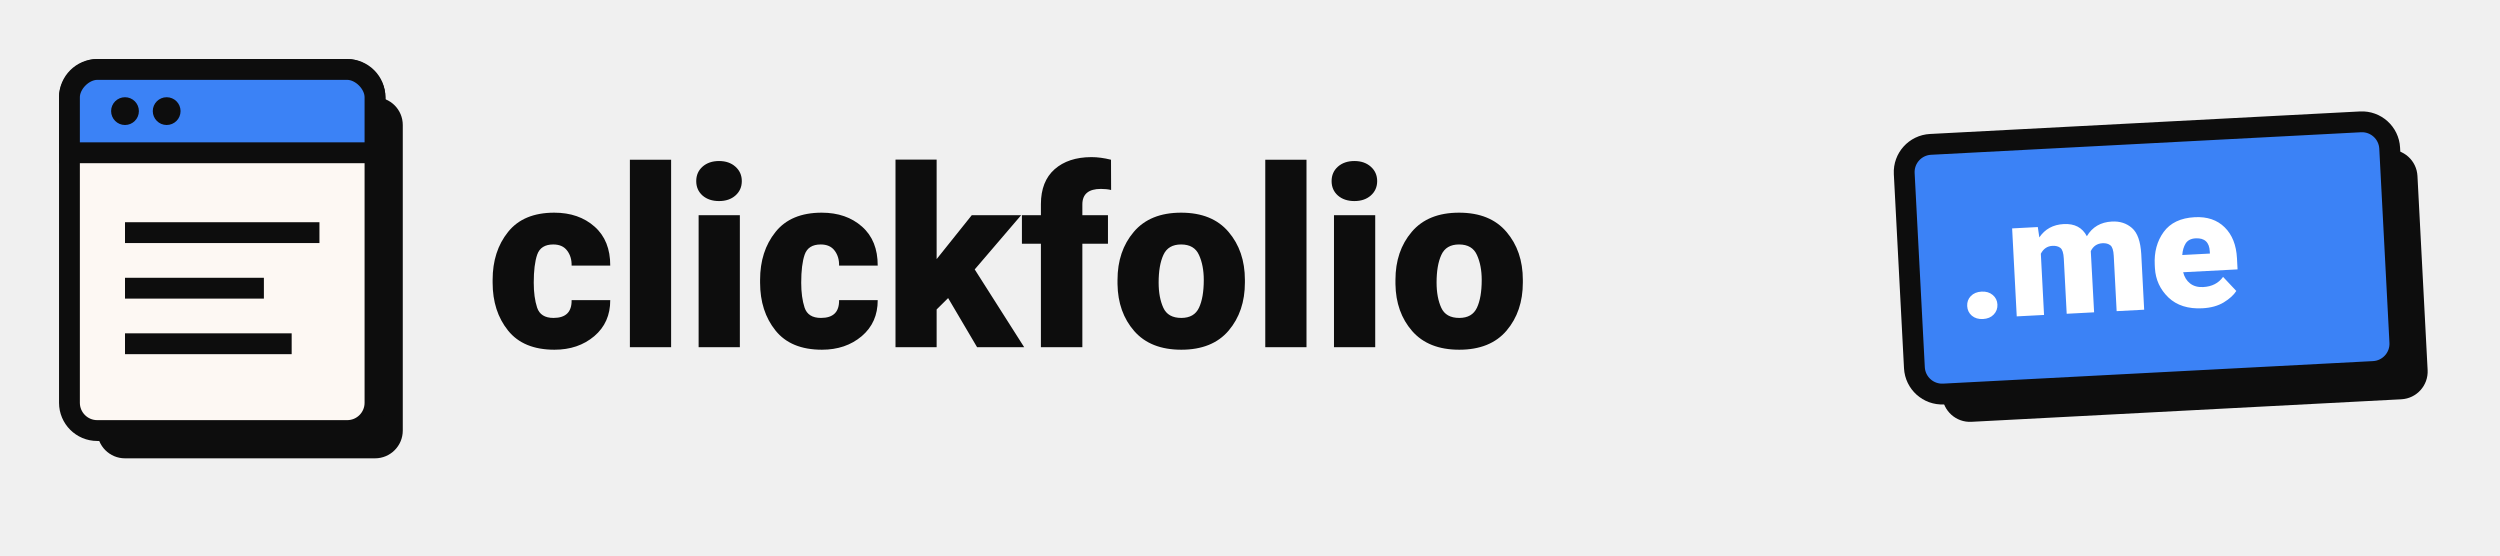
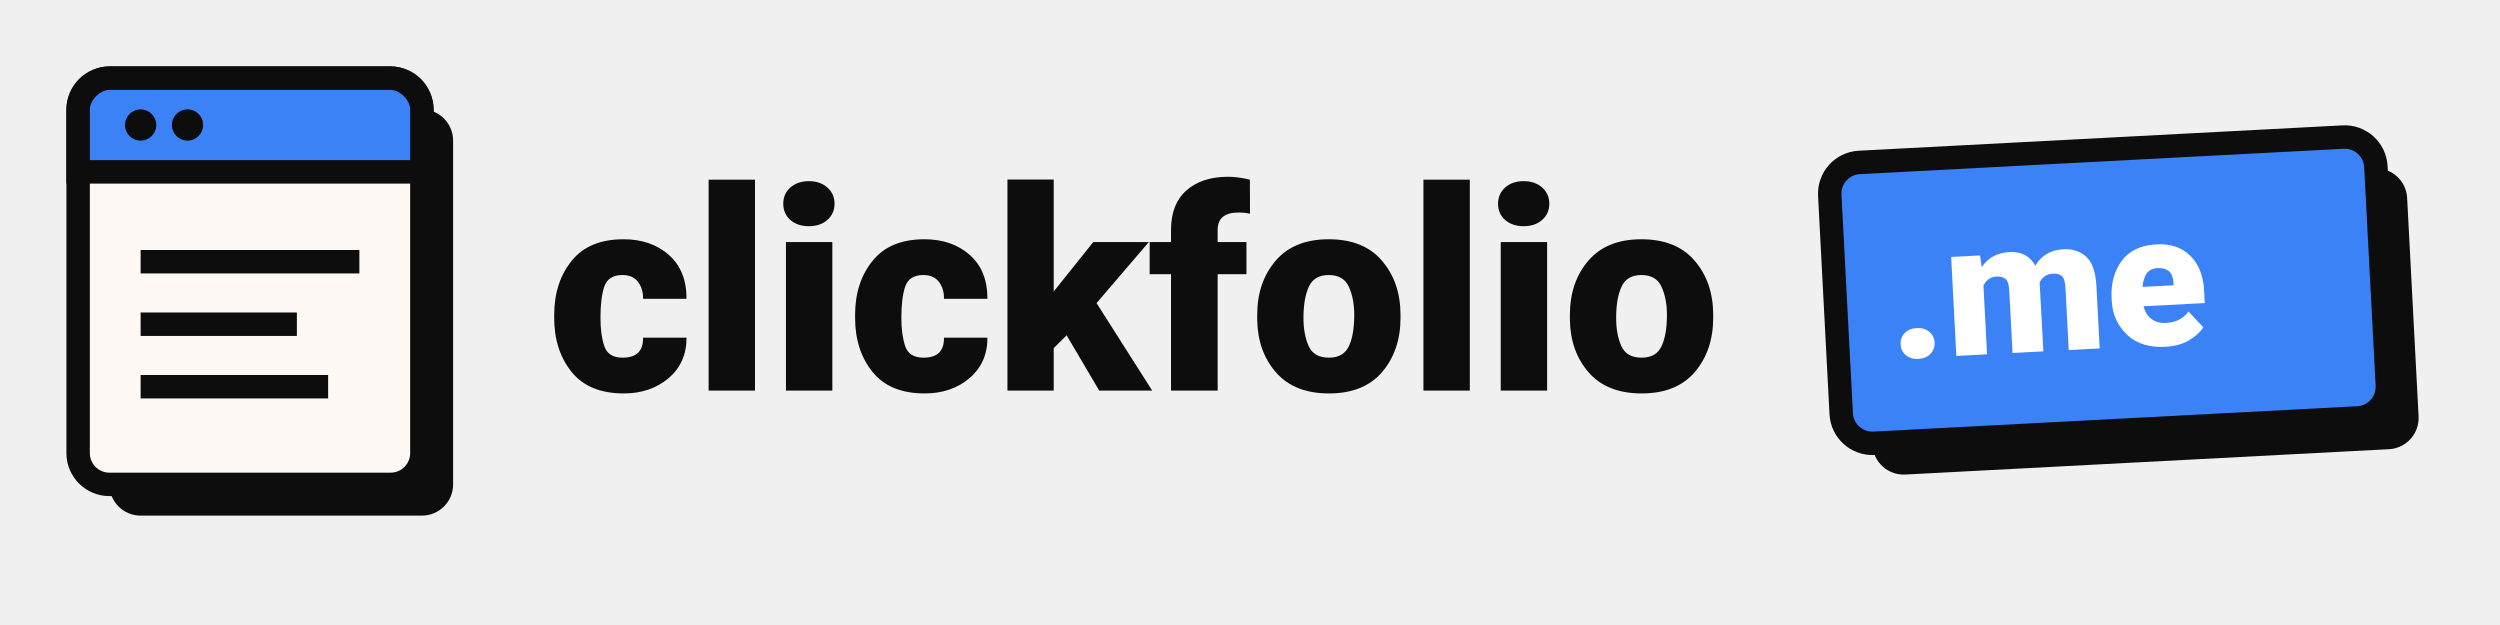
- <svg xmlns="http://www.w3.org/2000/svg" width="360" height="80" viewBox="0 0 360 80">
+ <svg xmlns="http://www.w3.org/2000/svg" width="320" height="80" viewBox="0 0 320 80">
  <defs>
    <style>
      .font-main { font-family: system-ui, -apple-system, 'Segoe UI', Roboto, sans-serif; font-weight: 900; font-size: 36px; fill: #0D0D0D; }
      .font-tld { font-family: system-ui, -apple-system, 'Segoe UI', Roboto, sans-serif; font-weight: 900; font-size: 24px; fill: #FFFFFF; }
    </style>
  </defs>
  <rect x="14" y="14" width="44" height="52" rx="4" fill="#0D0D0D" />
  <rect x="10" y="10" width="44" height="52" rx="4" fill="#FDF8F3" stroke="#0D0D0D" stroke-width="3" />
  <path d="M 10 14 C 10 12 12 10 14 10 L 50 10 C 52 10 54 12 54 14 L 54 22 L 10 22 Z" fill="#3b82f6" stroke="#0D0D0D" stroke-width="3" />
  <circle cx="18" cy="16" r="2" fill="#0D0D0D" />
  <circle cx="24" cy="16" r="2" fill="#0D0D0D" />
  <rect x="18" y="32" width="28" height="3" fill="#0D0D0D" />
  <rect x="18" y="40" width="20" height="3" fill="#0D0D0D" />
  <rect x="18" y="48" width="24" height="3" fill="#0D0D0D" />
  <text x="70" y="50" class="font-main">clickfolio</text>
-   <rect x="278" y="25" width="70" height="36" rx="4" transform="rotate(-3 278 25)" fill="#0D0D0D" />
-   <rect x="274" y="21" width="70" height="36" rx="4" transform="rotate(-3 274 21)" fill="#3b82f6" stroke="#0D0D0D" stroke-width="3" />
-   <text x="282" y="46" class="font-tld" transform="rotate(-3 282 46)">.me</text>
+   <rect x="238" y="25" width="70" height="36" rx="4" transform="rotate(-3 238 25)" fill="#0D0D0D" />
+   <rect x="234" y="21" width="70" height="36" rx="4" transform="rotate(-3 234 21)" fill="#3b82f6" stroke="#0D0D0D" stroke-width="3" />
+   <text x="242" y="46" class="font-tld" transform="rotate(-3 242 46)">.me</text>
</svg>
